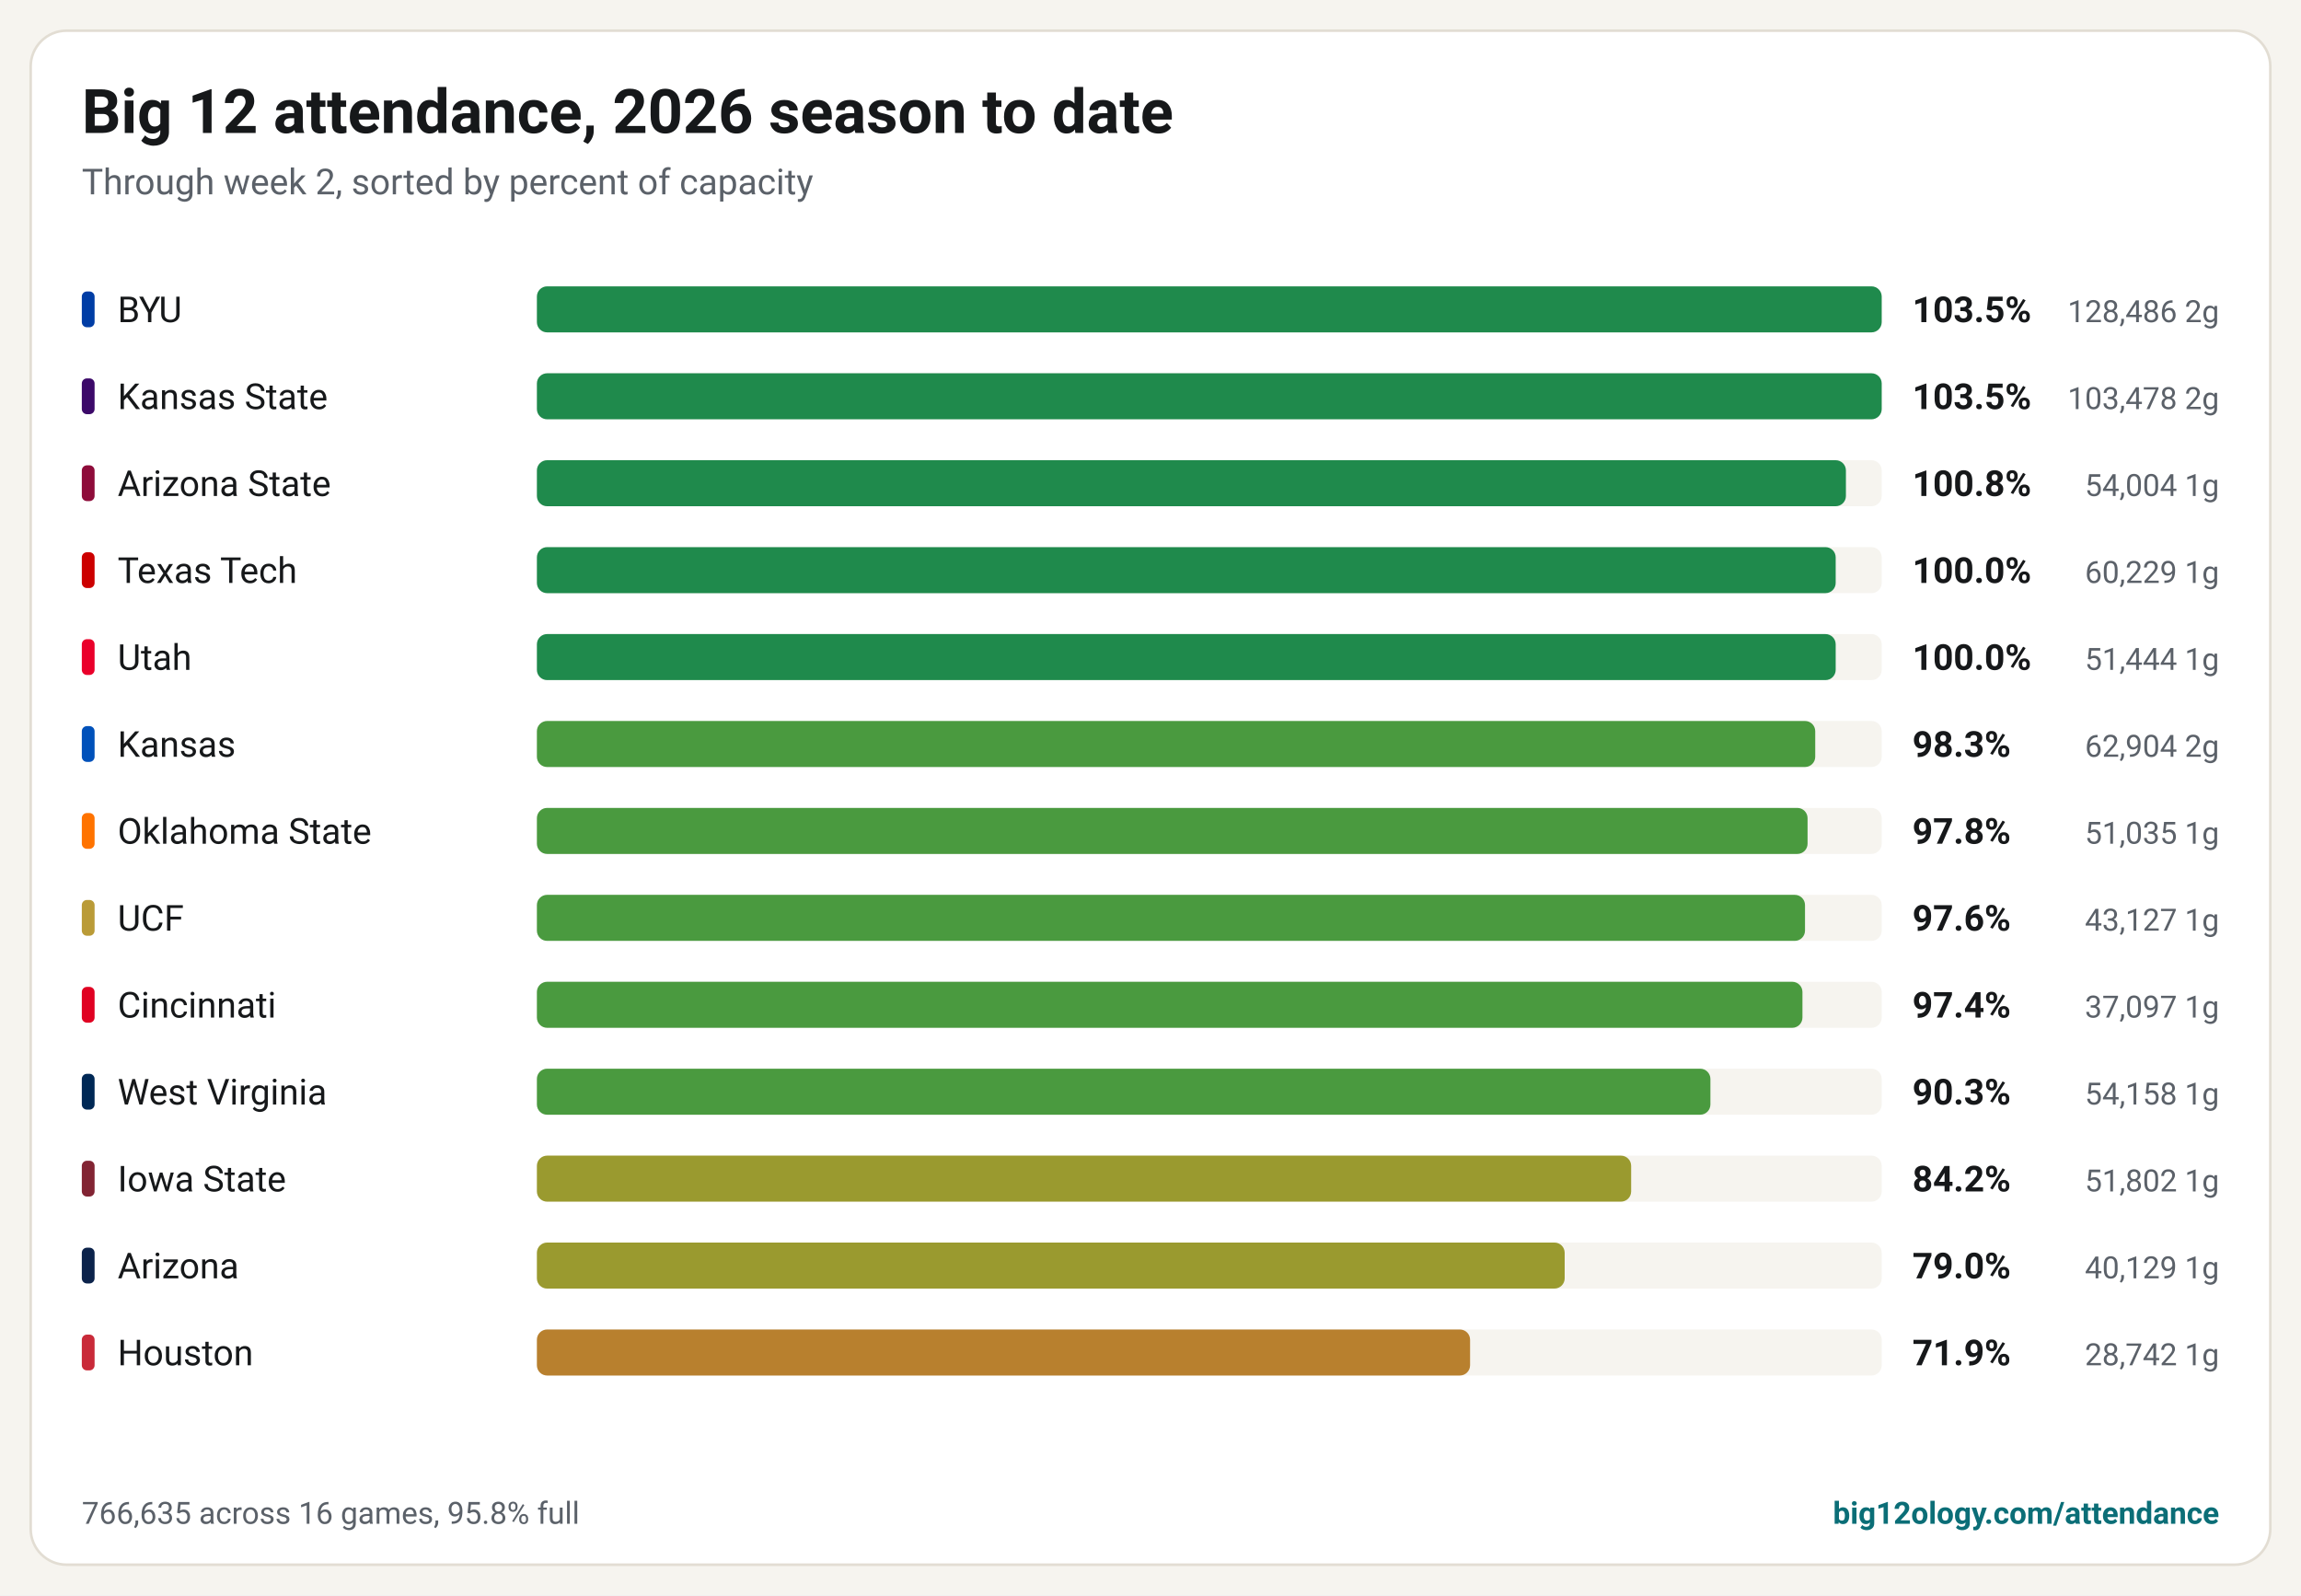
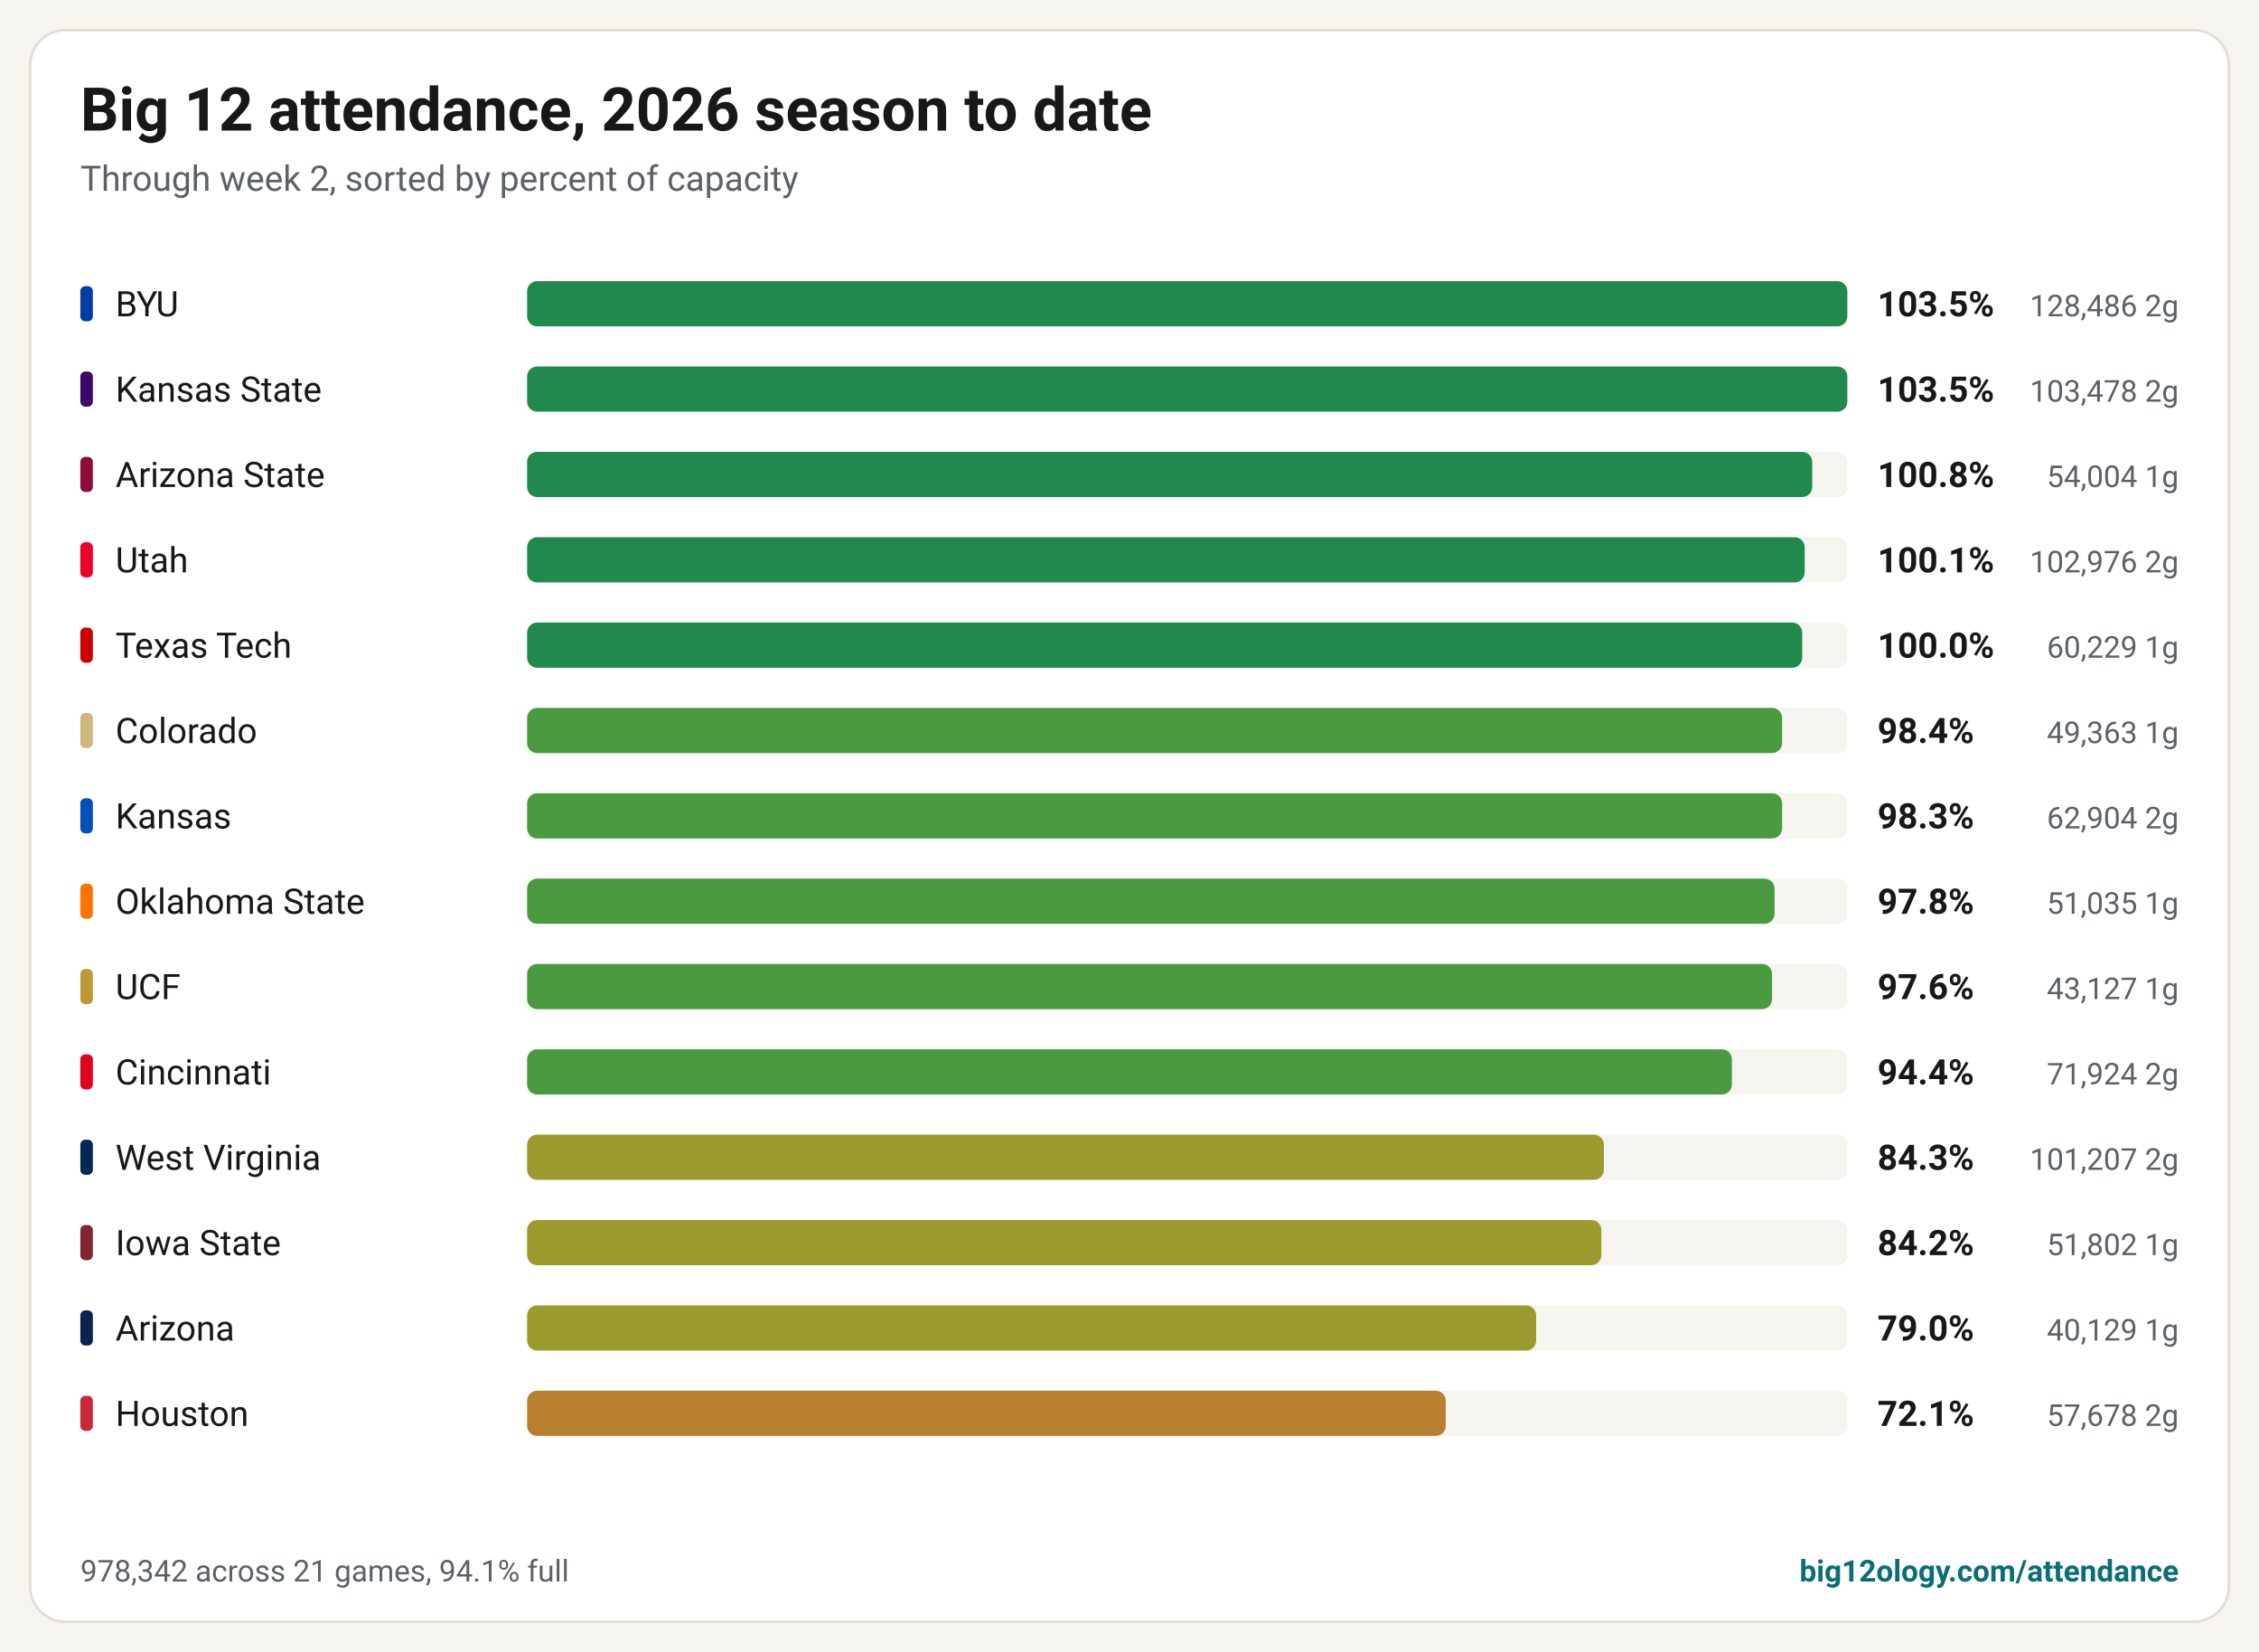
- <svg xmlns="http://www.w3.org/2000/svg" width="900" height="624" viewBox="0 0 900 624" role="img" aria-label="Big 12 attendance, 2026 season to date. Through week 2, sorted by percent of capacity">
-   <rect width="900" height="624" fill="#f6f4ef" />
-   <rect x="12" y="12" width="876" height="600" rx="14" fill="#ffffff" stroke="#e2ddd3" />
+ <svg xmlns="http://www.w3.org/2000/svg" width="900" height="658" viewBox="0 0 900 658" role="img" aria-label="Big 12 attendance, 2026 season to date. Through week 2, sorted by percent of capacity">
+   <rect width="900" height="658" fill="#f6f4ef" />
+   <rect x="12" y="12" width="876" height="634" rx="14" fill="#ffffff" stroke="#e2ddd3" />
  <text x="32" y="52" font-family="-apple-system, BlinkMacSystemFont, 'Segoe UI', Roboto, Helvetica, Arial, sans-serif" font-size="24" font-weight="700" fill="#16181A">Big 12 attendance, 2026 season to date</text>
  <text x="32" y="76" font-family="-apple-system, BlinkMacSystemFont, 'Segoe UI', Roboto, Helvetica, Arial, sans-serif" font-size="14" fill="#5b6169">Through week 2, sorted by percent of capacity</text>
  <rect x="32" y="114" width="5" height="14" rx="2" fill="#003da5" />
  <text x="46" y="126" font-family="-apple-system, BlinkMacSystemFont, 'Segoe UI', Roboto, Helvetica, Arial, sans-serif" font-size="14" fill="#16181A">BYU</text>
  <rect x="210" y="112" width="526" height="18" rx="4" fill="#f6f4ef" />
  <rect x="210" y="112" width="526" height="18" rx="4" fill="#1f8a4c" />
  <text x="748" y="126" font-family="-apple-system, BlinkMacSystemFont, 'Segoe UI', Roboto, Helvetica, Arial, sans-serif" font-size="14" font-weight="700" fill="#16181A">103.5%</text>
  <text x="868" y="126" font-family="-apple-system, BlinkMacSystemFont, 'Segoe UI', Roboto, Helvetica, Arial, sans-serif" font-size="12" fill="#5b6169" text-anchor="end">128,486 2g</text>
  <rect x="32" y="148" width="5" height="14" rx="2" fill="#3c0969" />
  <text x="46" y="160" font-family="-apple-system, BlinkMacSystemFont, 'Segoe UI', Roboto, Helvetica, Arial, sans-serif" font-size="14" fill="#16181A">Kansas State</text>
  <rect x="210" y="146" width="526" height="18" rx="4" fill="#f6f4ef" />
  <rect x="210" y="146" width="526" height="18" rx="4" fill="#1f8a4c" />
  <text x="748" y="160" font-family="-apple-system, BlinkMacSystemFont, 'Segoe UI', Roboto, Helvetica, Arial, sans-serif" font-size="14" font-weight="700" fill="#16181A">103.5%</text>
  <text x="868" y="160" font-family="-apple-system, BlinkMacSystemFont, 'Segoe UI', Roboto, Helvetica, Arial, sans-serif" font-size="12" fill="#5b6169" text-anchor="end">103,478 2g</text>
  <rect x="32" y="182" width="5" height="14" rx="2" fill="#8e0c3a" />
  <text x="46" y="194" font-family="-apple-system, BlinkMacSystemFont, 'Segoe UI', Roboto, Helvetica, Arial, sans-serif" font-size="14" fill="#16181A">Arizona State</text>
  <rect x="210" y="180" width="526" height="18" rx="4" fill="#f6f4ef" />
  <rect x="210" y="180" width="512" height="18" rx="4" fill="#1f8a4c" />
  <text x="748" y="194" font-family="-apple-system, BlinkMacSystemFont, 'Segoe UI', Roboto, Helvetica, Arial, sans-serif" font-size="14" font-weight="700" fill="#16181A">100.8%</text>
  <text x="868" y="194" font-family="-apple-system, BlinkMacSystemFont, 'Segoe UI', Roboto, Helvetica, Arial, sans-serif" font-size="12" fill="#5b6169" text-anchor="end">54,004 1g</text>
-   <rect x="32" y="216" width="5" height="14" rx="2" fill="#cc0000" />
-   <text x="46" y="228" font-family="-apple-system, BlinkMacSystemFont, 'Segoe UI', Roboto, Helvetica, Arial, sans-serif" font-size="14" fill="#16181A">Texas Tech</text>
+   <rect x="32" y="216" width="5" height="14" rx="2" fill="#ea002a" />
+   <text x="46" y="228" font-family="-apple-system, BlinkMacSystemFont, 'Segoe UI', Roboto, Helvetica, Arial, sans-serif" font-size="14" fill="#16181A">Utah</text>
  <rect x="210" y="214" width="526" height="18" rx="4" fill="#f6f4ef" />
-   <rect x="210" y="214" width="508" height="18" rx="4" fill="#1f8a4c" />
-   <text x="748" y="228" font-family="-apple-system, BlinkMacSystemFont, 'Segoe UI', Roboto, Helvetica, Arial, sans-serif" font-size="14" font-weight="700" fill="#16181A">100.0%</text>
-   <text x="868" y="228" font-family="-apple-system, BlinkMacSystemFont, 'Segoe UI', Roboto, Helvetica, Arial, sans-serif" font-size="12" fill="#5b6169" text-anchor="end">60,229 1g</text>
-   <rect x="32" y="250" width="5" height="14" rx="2" fill="#ea002a" />
-   <text x="46" y="262" font-family="-apple-system, BlinkMacSystemFont, 'Segoe UI', Roboto, Helvetica, Arial, sans-serif" font-size="14" fill="#16181A">Utah</text>
+   <rect x="210" y="214" width="509" height="18" rx="4" fill="#1f8a4c" />
+   <text x="748" y="228" font-family="-apple-system, BlinkMacSystemFont, 'Segoe UI', Roboto, Helvetica, Arial, sans-serif" font-size="14" font-weight="700" fill="#16181A">100.1%</text>
+   <text x="868" y="228" font-family="-apple-system, BlinkMacSystemFont, 'Segoe UI', Roboto, Helvetica, Arial, sans-serif" font-size="12" fill="#5b6169" text-anchor="end">102,976 2g</text>
+   <rect x="32" y="250" width="5" height="14" rx="2" fill="#cc0000" />
+   <text x="46" y="262" font-family="-apple-system, BlinkMacSystemFont, 'Segoe UI', Roboto, Helvetica, Arial, sans-serif" font-size="14" fill="#16181A">Texas Tech</text>
  <rect x="210" y="248" width="526" height="18" rx="4" fill="#f6f4ef" />
  <rect x="210" y="248" width="508" height="18" rx="4" fill="#1f8a4c" />
  <text x="748" y="262" font-family="-apple-system, BlinkMacSystemFont, 'Segoe UI', Roboto, Helvetica, Arial, sans-serif" font-size="14" font-weight="700" fill="#16181A">100.0%</text>
-   <text x="868" y="262" font-family="-apple-system, BlinkMacSystemFont, 'Segoe UI', Roboto, Helvetica, Arial, sans-serif" font-size="12" fill="#5b6169" text-anchor="end">51,444 1g</text>
-   <rect x="32" y="284" width="5" height="14" rx="2" fill="#0051ba" />
-   <text x="46" y="296" font-family="-apple-system, BlinkMacSystemFont, 'Segoe UI', Roboto, Helvetica, Arial, sans-serif" font-size="14" fill="#16181A">Kansas</text>
+   <text x="868" y="262" font-family="-apple-system, BlinkMacSystemFont, 'Segoe UI', Roboto, Helvetica, Arial, sans-serif" font-size="12" fill="#5b6169" text-anchor="end">60,229 1g</text>
+   <rect x="32" y="284" width="5" height="14" rx="2" fill="#cfb87c" />
+   <text x="46" y="296" font-family="-apple-system, BlinkMacSystemFont, 'Segoe UI', Roboto, Helvetica, Arial, sans-serif" font-size="14" fill="#16181A">Colorado</text>
  <rect x="210" y="282" width="526" height="18" rx="4" fill="#f6f4ef" />
  <rect x="210" y="282" width="500" height="18" rx="4" fill="#4a9a3f" />
-   <text x="748" y="296" font-family="-apple-system, BlinkMacSystemFont, 'Segoe UI', Roboto, Helvetica, Arial, sans-serif" font-size="14" font-weight="700" fill="#16181A">98.3%</text>
-   <text x="868" y="296" font-family="-apple-system, BlinkMacSystemFont, 'Segoe UI', Roboto, Helvetica, Arial, sans-serif" font-size="12" fill="#5b6169" text-anchor="end">62,904 2g</text>
-   <rect x="32" y="318" width="5" height="14" rx="2" fill="#ff7300" />
-   <text x="46" y="330" font-family="-apple-system, BlinkMacSystemFont, 'Segoe UI', Roboto, Helvetica, Arial, sans-serif" font-size="14" fill="#16181A">Oklahoma State</text>
+   <text x="748" y="296" font-family="-apple-system, BlinkMacSystemFont, 'Segoe UI', Roboto, Helvetica, Arial, sans-serif" font-size="14" font-weight="700" fill="#16181A">98.4%</text>
+   <text x="868" y="296" font-family="-apple-system, BlinkMacSystemFont, 'Segoe UI', Roboto, Helvetica, Arial, sans-serif" font-size="12" fill="#5b6169" text-anchor="end">49,363 1g</text>
+   <rect x="32" y="318" width="5" height="14" rx="2" fill="#0051ba" />
+   <text x="46" y="330" font-family="-apple-system, BlinkMacSystemFont, 'Segoe UI', Roboto, Helvetica, Arial, sans-serif" font-size="14" fill="#16181A">Kansas</text>
  <rect x="210" y="316" width="526" height="18" rx="4" fill="#f6f4ef" />
-   <rect x="210" y="316" width="497" height="18" rx="4" fill="#4a9a3f" />
-   <text x="748" y="330" font-family="-apple-system, BlinkMacSystemFont, 'Segoe UI', Roboto, Helvetica, Arial, sans-serif" font-size="14" font-weight="700" fill="#16181A">97.8%</text>
-   <text x="868" y="330" font-family="-apple-system, BlinkMacSystemFont, 'Segoe UI', Roboto, Helvetica, Arial, sans-serif" font-size="12" fill="#5b6169" text-anchor="end">51,035 1g</text>
-   <rect x="32" y="352" width="5" height="14" rx="2" fill="#ba9b37" />
-   <text x="46" y="364" font-family="-apple-system, BlinkMacSystemFont, 'Segoe UI', Roboto, Helvetica, Arial, sans-serif" font-size="14" fill="#16181A">UCF</text>
+   <rect x="210" y="316" width="500" height="18" rx="4" fill="#4a9a3f" />
+   <text x="748" y="330" font-family="-apple-system, BlinkMacSystemFont, 'Segoe UI', Roboto, Helvetica, Arial, sans-serif" font-size="14" font-weight="700" fill="#16181A">98.3%</text>
+   <text x="868" y="330" font-family="-apple-system, BlinkMacSystemFont, 'Segoe UI', Roboto, Helvetica, Arial, sans-serif" font-size="12" fill="#5b6169" text-anchor="end">62,904 2g</text>
+   <rect x="32" y="352" width="5" height="14" rx="2" fill="#ff7300" />
+   <text x="46" y="364" font-family="-apple-system, BlinkMacSystemFont, 'Segoe UI', Roboto, Helvetica, Arial, sans-serif" font-size="14" fill="#16181A">Oklahoma State</text>
  <rect x="210" y="350" width="526" height="18" rx="4" fill="#f6f4ef" />
-   <rect x="210" y="350" width="496" height="18" rx="4" fill="#4a9a3f" />
-   <text x="748" y="364" font-family="-apple-system, BlinkMacSystemFont, 'Segoe UI', Roboto, Helvetica, Arial, sans-serif" font-size="14" font-weight="700" fill="#16181A">97.6%</text>
-   <text x="868" y="364" font-family="-apple-system, BlinkMacSystemFont, 'Segoe UI', Roboto, Helvetica, Arial, sans-serif" font-size="12" fill="#5b6169" text-anchor="end">43,127 1g</text>
-   <rect x="32" y="386" width="5" height="14" rx="2" fill="#e00122" />
-   <text x="46" y="398" font-family="-apple-system, BlinkMacSystemFont, 'Segoe UI', Roboto, Helvetica, Arial, sans-serif" font-size="14" fill="#16181A">Cincinnati</text>
+   <rect x="210" y="350" width="497" height="18" rx="4" fill="#4a9a3f" />
+   <text x="748" y="364" font-family="-apple-system, BlinkMacSystemFont, 'Segoe UI', Roboto, Helvetica, Arial, sans-serif" font-size="14" font-weight="700" fill="#16181A">97.8%</text>
+   <text x="868" y="364" font-family="-apple-system, BlinkMacSystemFont, 'Segoe UI', Roboto, Helvetica, Arial, sans-serif" font-size="12" fill="#5b6169" text-anchor="end">51,035 1g</text>
+   <rect x="32" y="386" width="5" height="14" rx="2" fill="#ba9b37" />
+   <text x="46" y="398" font-family="-apple-system, BlinkMacSystemFont, 'Segoe UI', Roboto, Helvetica, Arial, sans-serif" font-size="14" fill="#16181A">UCF</text>
  <rect x="210" y="384" width="526" height="18" rx="4" fill="#f6f4ef" />
-   <rect x="210" y="384" width="495" height="18" rx="4" fill="#4a9a3f" />
-   <text x="748" y="398" font-family="-apple-system, BlinkMacSystemFont, 'Segoe UI', Roboto, Helvetica, Arial, sans-serif" font-size="14" font-weight="700" fill="#16181A">97.4%</text>
-   <text x="868" y="398" font-family="-apple-system, BlinkMacSystemFont, 'Segoe UI', Roboto, Helvetica, Arial, sans-serif" font-size="12" fill="#5b6169" text-anchor="end">37,097 1g</text>
-   <rect x="32" y="420" width="5" height="14" rx="2" fill="#002855" />
-   <text x="46" y="432" font-family="-apple-system, BlinkMacSystemFont, 'Segoe UI', Roboto, Helvetica, Arial, sans-serif" font-size="14" fill="#16181A">West Virginia</text>
+   <rect x="210" y="384" width="496" height="18" rx="4" fill="#4a9a3f" />
+   <text x="748" y="398" font-family="-apple-system, BlinkMacSystemFont, 'Segoe UI', Roboto, Helvetica, Arial, sans-serif" font-size="14" font-weight="700" fill="#16181A">97.6%</text>
+   <text x="868" y="398" font-family="-apple-system, BlinkMacSystemFont, 'Segoe UI', Roboto, Helvetica, Arial, sans-serif" font-size="12" fill="#5b6169" text-anchor="end">43,127 1g</text>
+   <rect x="32" y="420" width="5" height="14" rx="2" fill="#e00122" />
+   <text x="46" y="432" font-family="-apple-system, BlinkMacSystemFont, 'Segoe UI', Roboto, Helvetica, Arial, sans-serif" font-size="14" fill="#16181A">Cincinnati</text>
  <rect x="210" y="418" width="526" height="18" rx="4" fill="#f6f4ef" />
-   <rect x="210" y="418" width="459" height="18" rx="4" fill="#4a9a3f" />
-   <text x="748" y="432" font-family="-apple-system, BlinkMacSystemFont, 'Segoe UI', Roboto, Helvetica, Arial, sans-serif" font-size="14" font-weight="700" fill="#16181A">90.3%</text>
-   <text x="868" y="432" font-family="-apple-system, BlinkMacSystemFont, 'Segoe UI', Roboto, Helvetica, Arial, sans-serif" font-size="12" fill="#5b6169" text-anchor="end">54,158 1g</text>
-   <rect x="32" y="454" width="5" height="14" rx="2" fill="#822433" />
-   <text x="46" y="466" font-family="-apple-system, BlinkMacSystemFont, 'Segoe UI', Roboto, Helvetica, Arial, sans-serif" font-size="14" fill="#16181A">Iowa State</text>
+   <rect x="210" y="418" width="480" height="18" rx="4" fill="#4a9a3f" />
+   <text x="748" y="432" font-family="-apple-system, BlinkMacSystemFont, 'Segoe UI', Roboto, Helvetica, Arial, sans-serif" font-size="14" font-weight="700" fill="#16181A">94.4%</text>
+   <text x="868" y="432" font-family="-apple-system, BlinkMacSystemFont, 'Segoe UI', Roboto, Helvetica, Arial, sans-serif" font-size="12" fill="#5b6169" text-anchor="end">71,924 2g</text>
+   <rect x="32" y="454" width="5" height="14" rx="2" fill="#002855" />
+   <text x="46" y="466" font-family="-apple-system, BlinkMacSystemFont, 'Segoe UI', Roboto, Helvetica, Arial, sans-serif" font-size="14" fill="#16181A">West Virginia</text>
  <rect x="210" y="452" width="526" height="18" rx="4" fill="#f6f4ef" />
-   <rect x="210" y="452" width="428" height="18" rx="4" fill="#9a9a2f" />
-   <text x="748" y="466" font-family="-apple-system, BlinkMacSystemFont, 'Segoe UI', Roboto, Helvetica, Arial, sans-serif" font-size="14" font-weight="700" fill="#16181A">84.2%</text>
-   <text x="868" y="466" font-family="-apple-system, BlinkMacSystemFont, 'Segoe UI', Roboto, Helvetica, Arial, sans-serif" font-size="12" fill="#5b6169" text-anchor="end">51,802 1g</text>
-   <rect x="32" y="488" width="5" height="14" rx="2" fill="#0c234b" />
-   <text x="46" y="500" font-family="-apple-system, BlinkMacSystemFont, 'Segoe UI', Roboto, Helvetica, Arial, sans-serif" font-size="14" fill="#16181A">Arizona</text>
+   <rect x="210" y="452" width="429" height="18" rx="4" fill="#9a9a2f" />
+   <text x="748" y="466" font-family="-apple-system, BlinkMacSystemFont, 'Segoe UI', Roboto, Helvetica, Arial, sans-serif" font-size="14" font-weight="700" fill="#16181A">84.3%</text>
+   <text x="868" y="466" font-family="-apple-system, BlinkMacSystemFont, 'Segoe UI', Roboto, Helvetica, Arial, sans-serif" font-size="12" fill="#5b6169" text-anchor="end">101,207 2g</text>
+   <rect x="32" y="488" width="5" height="14" rx="2" fill="#822433" />
+   <text x="46" y="500" font-family="-apple-system, BlinkMacSystemFont, 'Segoe UI', Roboto, Helvetica, Arial, sans-serif" font-size="14" fill="#16181A">Iowa State</text>
  <rect x="210" y="486" width="526" height="18" rx="4" fill="#f6f4ef" />
-   <rect x="210" y="486" width="402" height="18" rx="4" fill="#9a9a2f" />
-   <text x="748" y="500" font-family="-apple-system, BlinkMacSystemFont, 'Segoe UI', Roboto, Helvetica, Arial, sans-serif" font-size="14" font-weight="700" fill="#16181A">79.0%</text>
-   <text x="868" y="500" font-family="-apple-system, BlinkMacSystemFont, 'Segoe UI', Roboto, Helvetica, Arial, sans-serif" font-size="12" fill="#5b6169" text-anchor="end">40,129 1g</text>
-   <rect x="32" y="522" width="5" height="14" rx="2" fill="#c92a39" />
-   <text x="46" y="534" font-family="-apple-system, BlinkMacSystemFont, 'Segoe UI', Roboto, Helvetica, Arial, sans-serif" font-size="14" fill="#16181A">Houston</text>
+   <rect x="210" y="486" width="428" height="18" rx="4" fill="#9a9a2f" />
+   <text x="748" y="500" font-family="-apple-system, BlinkMacSystemFont, 'Segoe UI', Roboto, Helvetica, Arial, sans-serif" font-size="14" font-weight="700" fill="#16181A">84.2%</text>
+   <text x="868" y="500" font-family="-apple-system, BlinkMacSystemFont, 'Segoe UI', Roboto, Helvetica, Arial, sans-serif" font-size="12" fill="#5b6169" text-anchor="end">51,802 1g</text>
+   <rect x="32" y="522" width="5" height="14" rx="2" fill="#0c234b" />
+   <text x="46" y="534" font-family="-apple-system, BlinkMacSystemFont, 'Segoe UI', Roboto, Helvetica, Arial, sans-serif" font-size="14" fill="#16181A">Arizona</text>
  <rect x="210" y="520" width="526" height="18" rx="4" fill="#f6f4ef" />
-   <rect x="210" y="520" width="365" height="18" rx="4" fill="#b8802e" />
-   <text x="748" y="534" font-family="-apple-system, BlinkMacSystemFont, 'Segoe UI', Roboto, Helvetica, Arial, sans-serif" font-size="14" font-weight="700" fill="#16181A">71.9%</text>
-   <text x="868" y="534" font-family="-apple-system, BlinkMacSystemFont, 'Segoe UI', Roboto, Helvetica, Arial, sans-serif" font-size="12" fill="#5b6169" text-anchor="end">28,742 1g</text>
-   <text x="32" y="596" font-family="-apple-system, BlinkMacSystemFont, 'Segoe UI', Roboto, Helvetica, Arial, sans-serif" font-size="12" fill="#5b6169">766,635 across 16 games, 95.8% full</text>
-   <text x="868" y="596" font-family="-apple-system, BlinkMacSystemFont, 'Segoe UI', Roboto, Helvetica, Arial, sans-serif" font-size="12" fill="#0B6E77" text-anchor="end" font-weight="600">big12ology.com/attendance</text>
+   <rect x="210" y="520" width="402" height="18" rx="4" fill="#9a9a2f" />
+   <text x="748" y="534" font-family="-apple-system, BlinkMacSystemFont, 'Segoe UI', Roboto, Helvetica, Arial, sans-serif" font-size="14" font-weight="700" fill="#16181A">79.0%</text>
+   <text x="868" y="534" font-family="-apple-system, BlinkMacSystemFont, 'Segoe UI', Roboto, Helvetica, Arial, sans-serif" font-size="12" fill="#5b6169" text-anchor="end">40,129 1g</text>
+   <rect x="32" y="556" width="5" height="14" rx="2" fill="#c92a39" />
+   <text x="46" y="568" font-family="-apple-system, BlinkMacSystemFont, 'Segoe UI', Roboto, Helvetica, Arial, sans-serif" font-size="14" fill="#16181A">Houston</text>
+   <rect x="210" y="554" width="526" height="18" rx="4" fill="#f6f4ef" />
+   <rect x="210" y="554" width="366" height="18" rx="4" fill="#b8802e" />
+   <text x="748" y="568" font-family="-apple-system, BlinkMacSystemFont, 'Segoe UI', Roboto, Helvetica, Arial, sans-serif" font-size="14" font-weight="700" fill="#16181A">72.1%</text>
+   <text x="868" y="568" font-family="-apple-system, BlinkMacSystemFont, 'Segoe UI', Roboto, Helvetica, Arial, sans-serif" font-size="12" fill="#5b6169" text-anchor="end">57,678 2g</text>
+   <text x="32" y="630" font-family="-apple-system, BlinkMacSystemFont, 'Segoe UI', Roboto, Helvetica, Arial, sans-serif" font-size="12" fill="#5b6169">978,342 across 21 games, 94.1% full</text>
+   <text x="868" y="630" font-family="-apple-system, BlinkMacSystemFont, 'Segoe UI', Roboto, Helvetica, Arial, sans-serif" font-size="12" fill="#0B6E77" text-anchor="end" font-weight="600">big12ology.com/attendance</text>
</svg>
